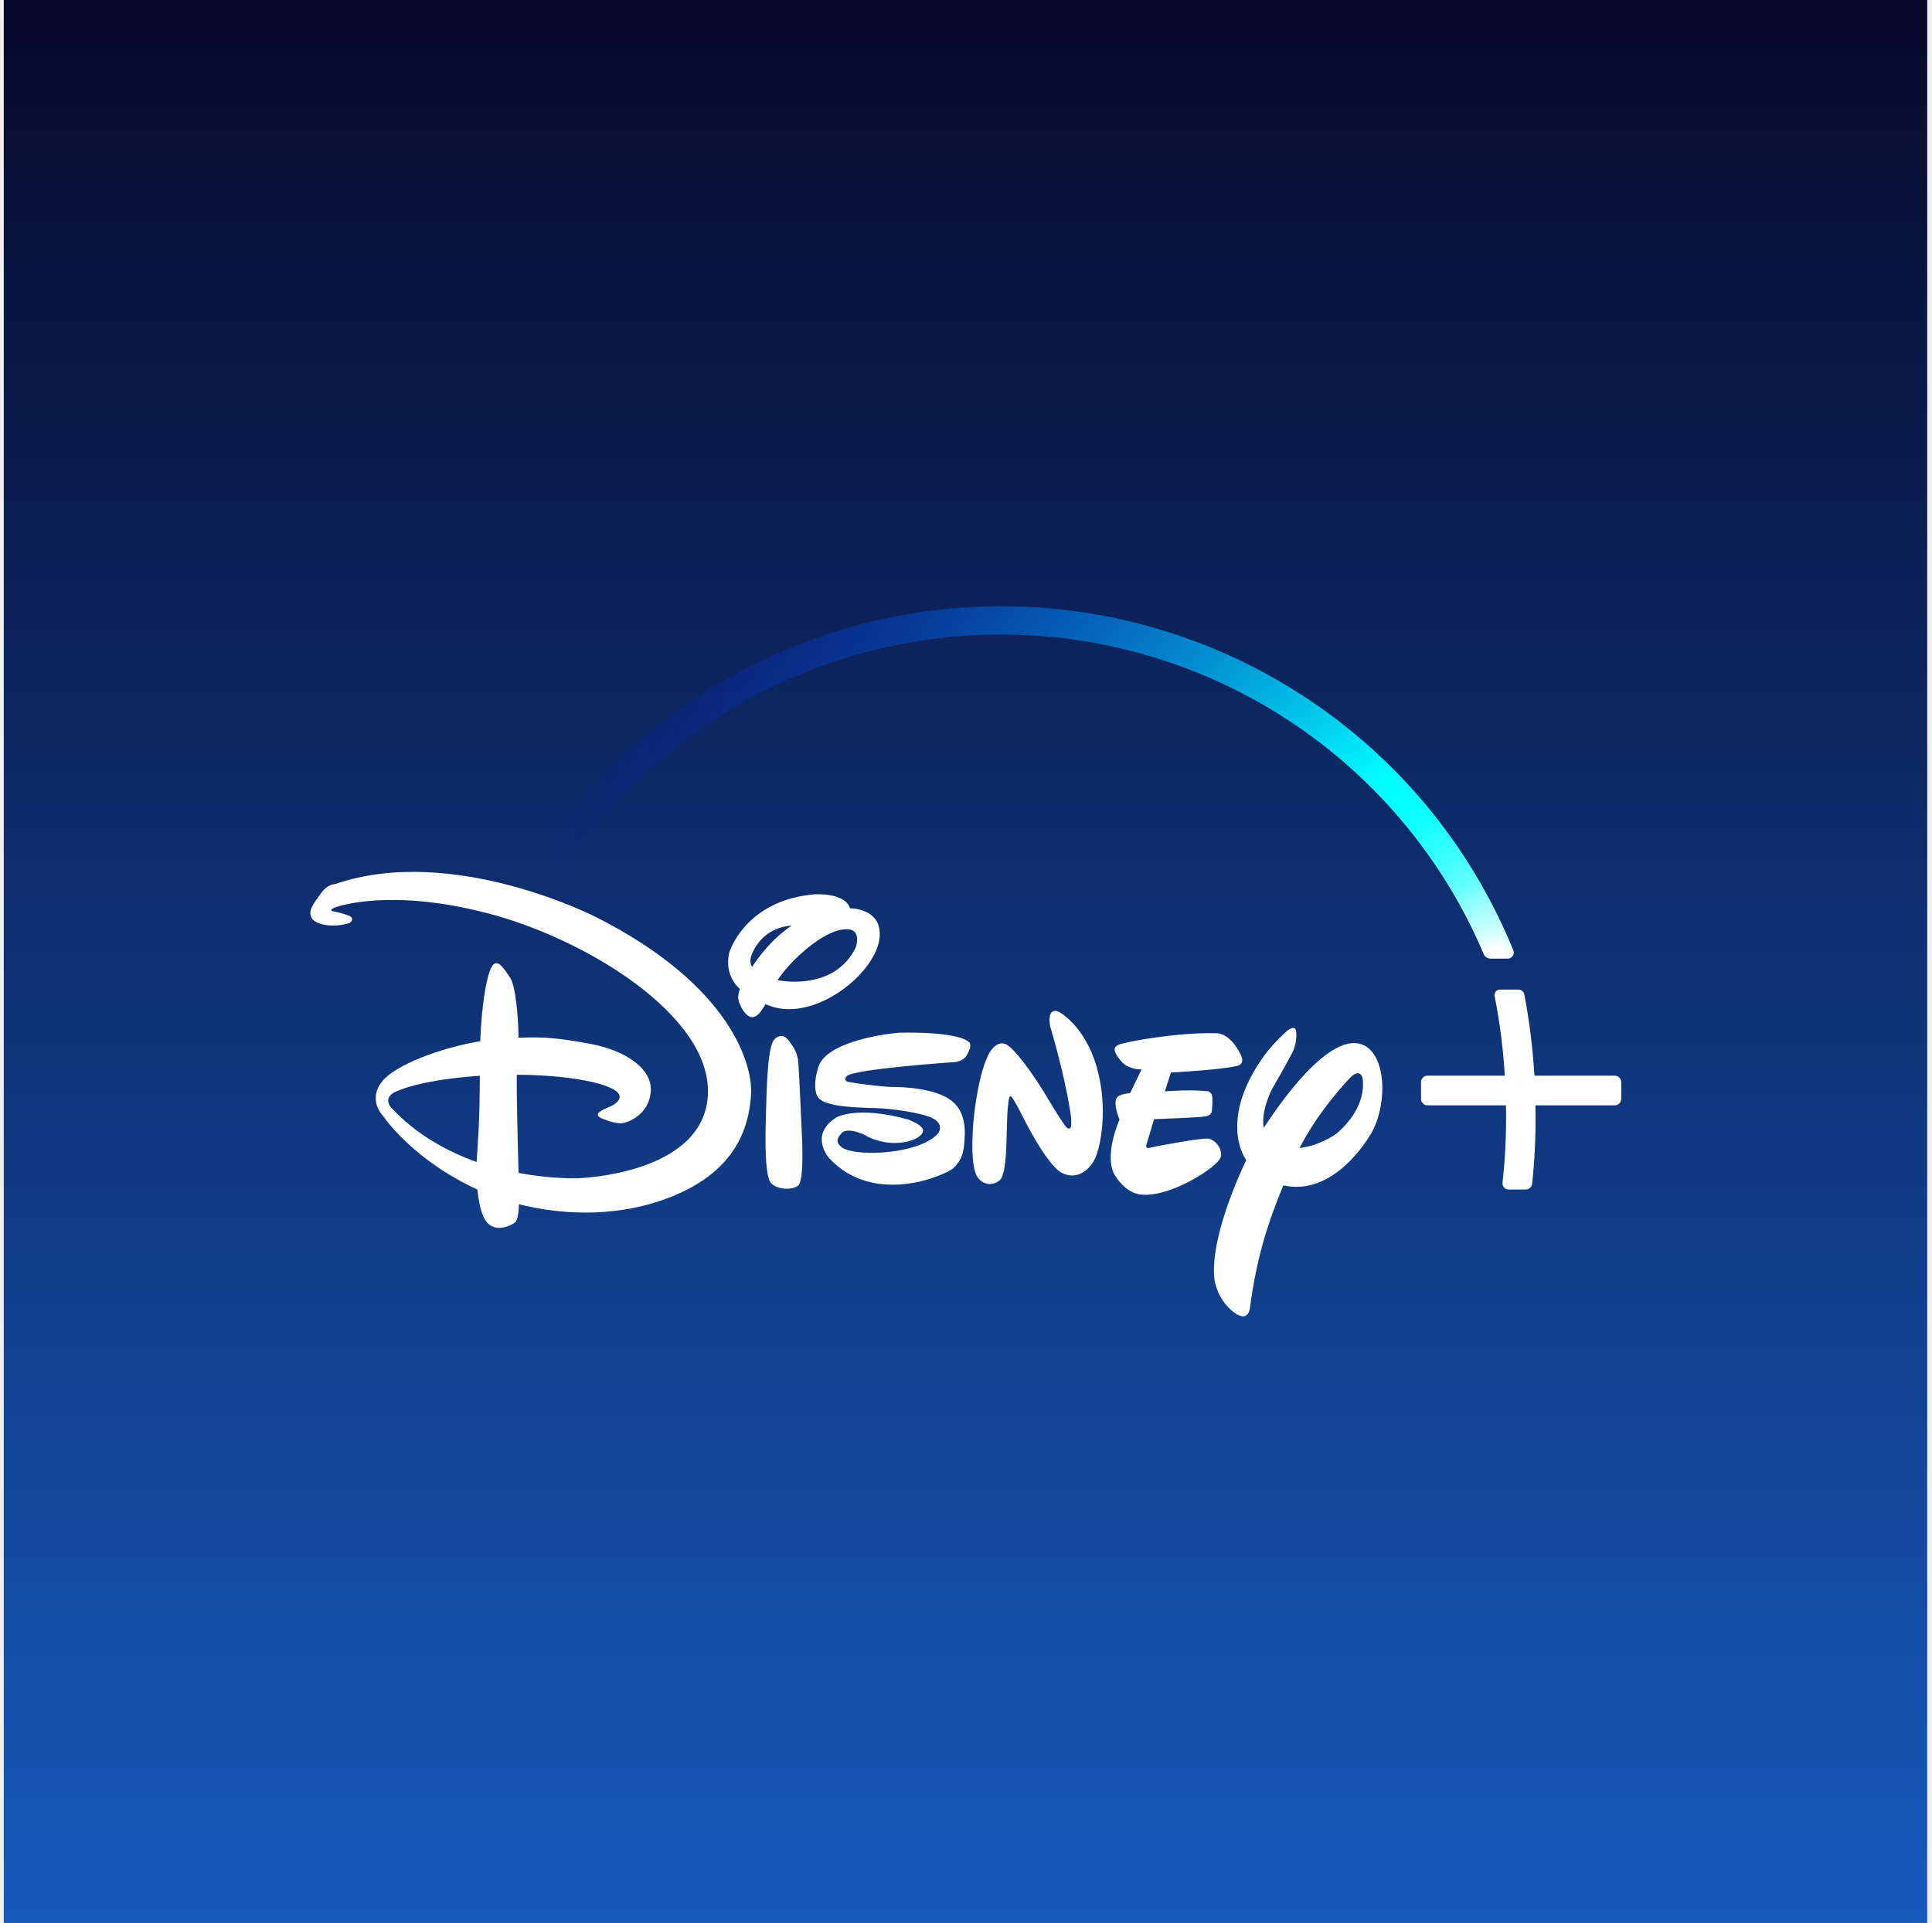
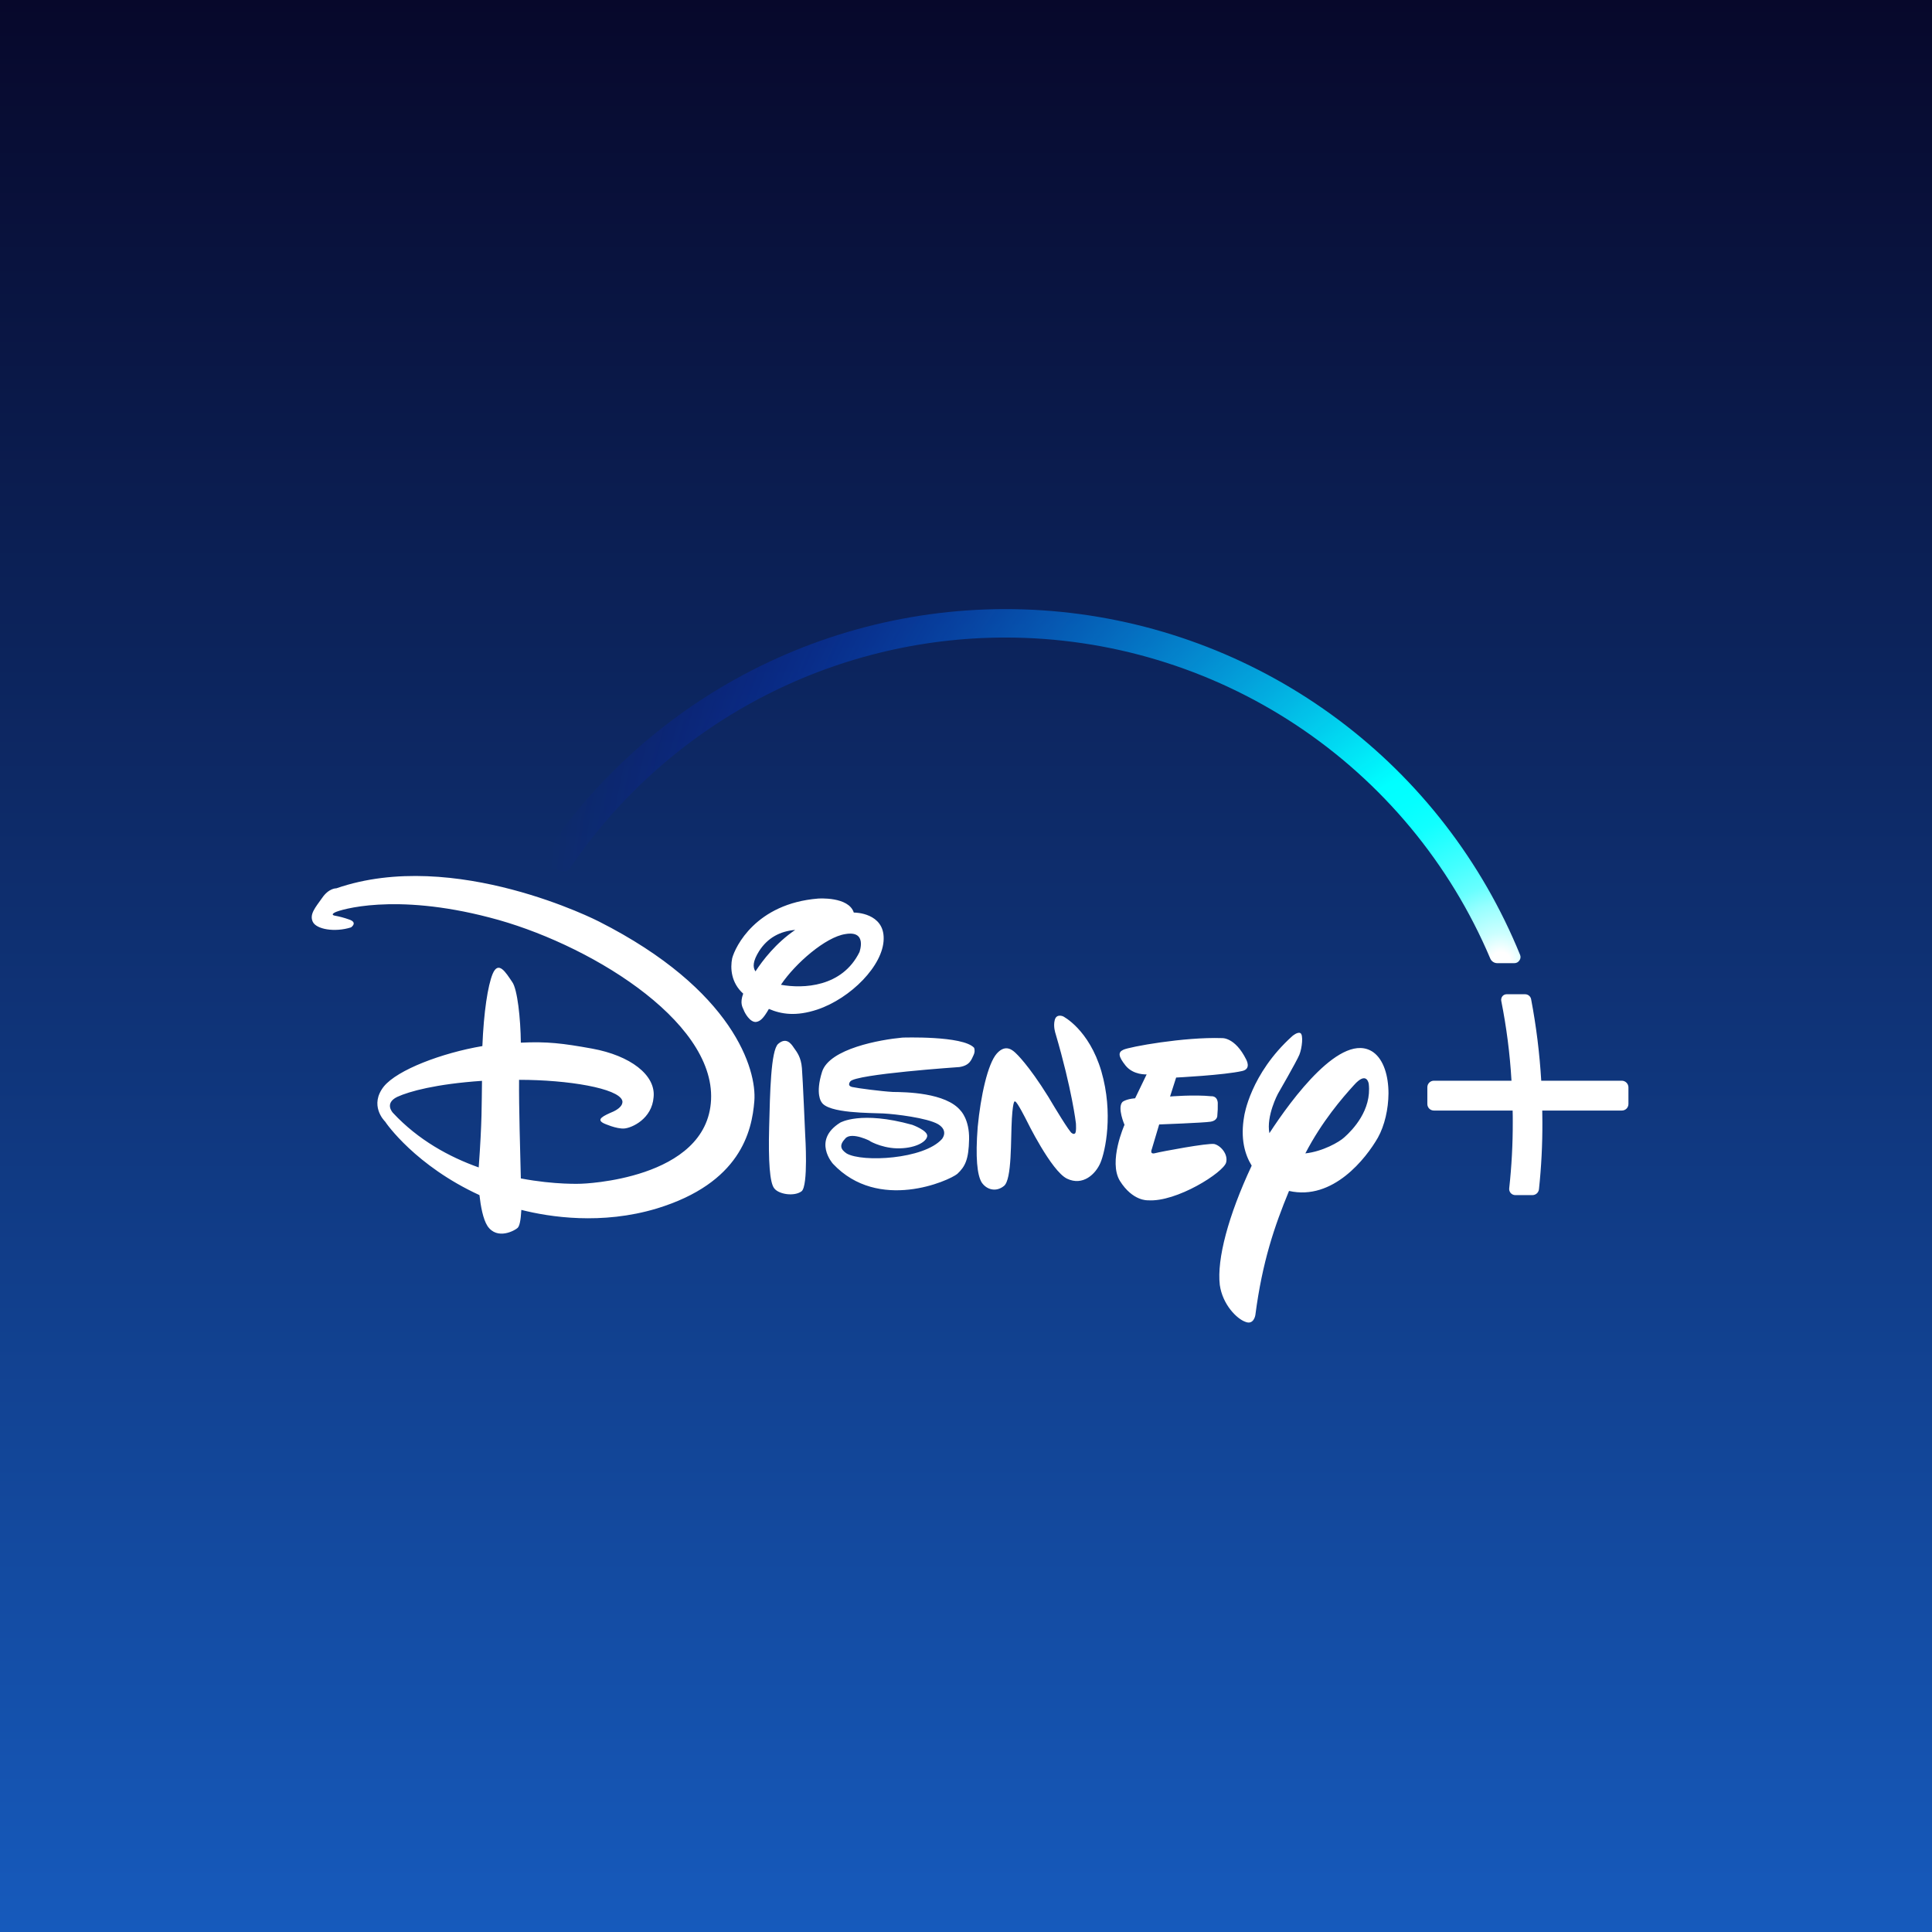
- <svg xmlns="http://www.w3.org/2000/svg" width="226" height="225" viewBox="0 0 226 225" fill="none">
-   <rect x="0.441" width="225" height="225" fill="url(#bg)" />
-   <g clip-path="url(#disney)">
+ <svg xmlns="http://www.w3.org/2000/svg" width="225" height="225" viewBox="0 0 225 225" fill="none">
+   <path d="M225 0H0V225H225V0Z" fill="url(#paint0_linear_0_1)" />
+   <mask id="mask0_0_1" style="mask-type:luminance" maskUnits="userSpaceOnUse" x="35" y="70" width="155" height="85">
+     <path d="M189.941 70.641H35.941V154.359H189.941V70.641Z" fill="white" />
+   </mask>
+   <g mask="url(#mask0_0_1)">
    <path d="M144.68 124.726C142.558 125.212 136.972 125.491 136.972 125.491L136.265 127.699C136.265 127.699 139.05 127.464 141.084 127.67C141.084 127.67 141.747 127.596 141.821 128.421C141.835 128.951 141.815 129.482 141.762 130.011C141.762 130.011 141.718 130.511 141.01 130.629C140.244 130.761 134.997 130.953 134.997 130.953L134.142 133.823C134.142 133.823 133.833 134.486 134.54 134.294C135.204 134.118 140.701 133.087 141.423 133.234C142.189 133.426 143.044 134.442 142.794 135.384C142.499 136.532 137.016 140.036 133.671 139.785C133.671 139.785 131.917 139.903 130.428 137.533C129.043 135.281 130.959 130.997 130.959 130.997C130.959 130.997 130.089 128.995 130.723 128.332C130.723 128.332 131.106 127.994 132.197 127.905L133.538 125.123C133.538 125.123 132.005 125.226 131.092 124.107C130.237 123.033 130.178 122.547 130.826 122.253C131.519 121.914 137.901 120.751 142.293 120.898C142.293 120.898 143.825 120.751 145.137 123.401C145.122 123.401 145.771 124.476 144.68 124.726ZM128.159 135.413C127.599 136.738 126.11 138.151 124.268 137.268C122.425 136.385 119.537 130.452 119.537 130.452C119.537 130.452 118.431 128.244 118.225 128.288C118.225 128.288 117.989 127.861 117.842 130.276C117.694 132.69 117.871 137.386 116.913 138.122C116 138.858 114.894 138.563 114.319 137.695C113.804 136.841 113.583 134.81 113.863 131.247C114.202 127.685 115.027 123.887 116.088 122.694C117.149 121.502 118.004 122.37 118.328 122.68C118.328 122.68 119.743 123.96 122.086 127.729L122.499 128.421C122.499 128.421 124.621 131.983 124.843 131.968C124.843 131.968 125.019 132.13 125.167 132.013C125.388 131.954 125.299 130.806 125.299 130.806C125.299 130.806 124.857 126.934 122.927 120.368C122.927 120.368 122.632 119.544 122.838 118.779C123.044 118.013 123.811 118.366 123.811 118.366C123.811 118.366 126.817 119.868 128.262 124.755C129.691 129.687 128.719 134.088 128.159 135.413ZM113.391 122.856C113.14 123.357 112.993 124.078 111.725 124.269C111.725 124.269 99.596 125.094 99.021 125.948C99.021 125.948 98.594 126.448 99.257 126.595C99.92 126.743 102.661 127.096 103.988 127.169C105.403 127.184 110.178 127.228 111.888 129.363C111.888 129.363 112.905 130.379 112.86 132.675C112.816 135.03 112.403 135.855 111.49 136.709C110.532 137.504 102.308 141.184 97.002 135.531C97.002 135.531 94.555 132.808 97.842 130.747C97.842 130.747 100.215 129.319 106.243 130.997C106.243 130.997 108.07 131.659 107.982 132.322C107.879 133.028 106.479 133.779 104.445 133.735C102.47 133.676 101.026 132.734 101.306 132.881C101.571 132.984 99.183 131.733 98.446 132.587C97.709 133.367 97.886 133.853 98.608 134.339C100.451 135.384 107.569 135.016 109.692 132.66C109.692 132.66 110.532 131.704 109.249 130.923C107.967 130.187 104.297 129.746 102.868 129.672C101.497 129.598 96.398 129.687 95.661 128.332C95.661 128.332 94.924 127.42 95.734 124.829C96.589 122.12 102.529 121.075 105.093 120.839C105.093 120.839 112.153 120.589 113.45 122.032C113.538 122.304 113.516 122.599 113.391 122.856ZM93.347 138.74C92.492 139.373 90.679 139.093 90.163 138.387C89.648 137.754 89.471 135.237 89.574 131.291C89.677 127.302 89.766 122.356 90.62 121.575C91.534 120.781 92.094 121.472 92.448 122.017C92.831 122.547 93.288 123.136 93.391 124.387C93.494 125.638 93.774 132.204 93.774 132.204C93.774 132.204 94.157 138.122 93.347 138.74ZM95.189 117.571C92.698 118.396 90.989 118.116 89.544 117.498C88.911 118.602 88.542 118.94 88.056 119.014C87.348 119.088 86.715 117.954 86.597 117.586C86.479 117.306 86.14 116.835 86.553 115.717C85.138 114.451 85.034 112.743 85.27 111.595C85.624 110.27 88.012 105.235 95.278 104.646C95.278 104.646 98.829 104.381 99.434 106.28H99.537C99.537 106.28 102.986 106.295 102.912 109.357C102.868 112.434 99.08 116.261 95.189 117.571ZM88.41 110.756C87.673 111.933 87.643 112.64 87.982 113.126C88.822 111.845 90.355 109.828 92.61 108.297C90.871 108.444 89.412 109.195 88.41 110.756ZM98.446 108.783C96.162 109.122 92.625 112.184 90.945 114.686C93.524 115.157 98.078 114.98 100.097 110.873C100.082 110.873 101.055 108.327 98.446 108.783ZM160.465 132.498C159.094 134.883 155.248 139.859 150.119 138.696C148.424 142.803 147.009 146.94 146.198 153.152C146.198 153.152 146.021 154.359 145.019 153.932C144.032 153.579 142.381 151.93 142.057 149.648C141.703 146.645 143.044 141.567 145.771 135.752C144.975 134.456 144.43 132.601 144.901 129.966C144.901 129.966 145.594 125.079 150.502 120.663C150.502 120.663 151.091 120.148 151.43 120.309C151.814 120.471 151.637 122.061 151.327 122.827C151.018 123.592 148.822 127.39 148.822 127.39C148.822 127.39 147.451 129.952 147.834 131.968C150.413 128.009 156.279 120.015 159.92 122.532C161.143 123.401 161.703 125.3 161.703 127.346C161.688 129.157 161.261 131.071 160.465 132.498ZM159.404 126.227C159.404 126.227 159.197 124.652 157.665 126.389C156.338 127.847 153.951 130.599 152.02 134.324C154.039 134.103 155.984 132.999 156.574 132.44C157.532 131.586 159.757 129.289 159.404 126.227ZM87.85 128.229C87.57 131.792 86.199 137.783 76.486 140.742C70.075 142.671 64.018 141.743 60.716 140.904C60.643 142.214 60.495 142.774 60.289 142.994C60.009 143.274 57.916 144.481 56.767 142.774C56.251 141.964 55.985 140.492 55.838 139.182C48.41 135.766 44.991 130.85 44.858 130.629C44.696 130.467 43.001 128.7 44.696 126.536C46.288 124.579 51.49 122.621 56.177 121.826C56.339 117.822 56.811 114.804 57.371 113.42C58.049 111.815 58.904 113.258 59.641 114.347C60.26 115.157 60.628 118.646 60.657 121.428C63.723 121.281 65.536 121.502 68.955 122.12C73.406 122.93 76.383 125.197 76.118 127.773C75.926 130.305 73.598 131.35 72.713 131.424C71.785 131.497 70.341 130.835 70.341 130.835C69.353 130.364 70.267 129.952 71.461 129.436C72.758 128.803 72.463 128.156 72.463 128.156C71.976 126.743 66.199 125.756 60.451 125.756C60.422 128.921 60.584 134.177 60.657 137.239C64.681 138.004 67.688 137.857 67.688 137.857C67.688 137.857 82.367 137.445 82.809 128.082C83.251 118.72 68.174 109.71 57.017 106.855C45.875 103.94 39.567 105.971 39.022 106.251C38.432 106.545 38.977 106.634 38.977 106.634C39.539 106.736 40.091 106.884 40.628 107.075C41.733 107.429 40.879 108.003 40.879 108.003C38.977 108.606 36.84 108.224 36.428 107.355C36.015 106.486 36.708 105.706 37.504 104.587C38.3 103.41 39.169 103.454 39.169 103.454C52.949 98.684 69.736 107.311 69.736 107.311C85.462 115.275 88.144 124.608 87.85 128.229ZM46.258 127.744C44.696 128.509 45.772 129.613 45.772 129.613C48.705 132.763 52.316 134.736 55.75 135.958C56.148 130.526 56.089 128.612 56.133 125.874C50.768 126.242 47.673 127.096 46.258 127.744ZM189.647 126.625V128.568C189.647 128.669 189.628 128.769 189.59 128.862C189.552 128.955 189.495 129.04 189.424 129.111C189.353 129.182 189.268 129.239 189.174 129.277C189.081 129.315 188.981 129.334 188.88 129.333H179.61C179.61 129.819 179.625 130.246 179.625 130.644C179.638 133.264 179.505 135.884 179.227 138.49C179.209 138.677 179.122 138.852 178.984 138.98C178.845 139.107 178.664 139.179 178.475 139.182H176.471C176.371 139.182 176.272 139.161 176.18 139.12C176.089 139.08 176.007 139.02 175.94 138.946C175.872 138.871 175.821 138.783 175.79 138.686C175.76 138.589 175.75 138.487 175.763 138.387C176.045 135.815 176.183 133.23 176.176 130.644C176.176 130.231 176.176 129.805 176.161 129.333H166.994C166.893 129.334 166.793 129.315 166.7 129.277C166.606 129.239 166.522 129.182 166.45 129.111C166.379 129.04 166.323 128.955 166.284 128.862C166.246 128.769 166.227 128.669 166.228 128.568V126.625C166.227 126.524 166.246 126.424 166.284 126.331C166.323 126.238 166.379 126.153 166.45 126.082C166.522 126.011 166.606 125.954 166.7 125.916C166.793 125.878 166.893 125.859 166.994 125.859H176.028C175.846 122.734 175.447 119.626 174.835 116.556C174.819 116.463 174.822 116.368 174.845 116.277C174.868 116.185 174.91 116.1 174.967 116.026C175.025 115.952 175.099 115.893 175.184 115.852C175.268 115.812 175.36 115.79 175.454 115.79H177.62C177.784 115.791 177.943 115.849 178.069 115.953C178.196 116.058 178.282 116.203 178.313 116.364C178.909 119.501 179.303 122.672 179.492 125.859H188.88C189.082 125.863 189.275 125.944 189.418 126.087C189.561 126.23 189.643 126.423 189.647 126.625Z" fill="white" />
-     <path d="M177.032 111.212C172.603 100.332 165.289 90.864 155.877 83.825C146.464 76.787 135.309 72.443 123.61 71.263C111.911 70.082 100.112 72.108 89.48 77.124C78.848 82.139 69.785 89.955 63.267 99.73C63.202 99.826 63.161 99.936 63.145 100.05C63.13 100.165 63.141 100.282 63.179 100.392C63.213 100.503 63.274 100.603 63.356 100.685C63.439 100.767 63.539 100.828 63.65 100.863L65.33 101.437C65.426 101.465 65.525 101.48 65.625 101.481C65.779 101.479 65.93 101.441 66.065 101.369C66.201 101.297 66.318 101.195 66.406 101.069C72.021 92.805 79.575 86.04 88.41 81.365C97.246 76.689 107.093 74.246 117.091 74.248C129.138 74.25 140.916 77.795 150.958 84.442C160.999 91.09 168.858 100.543 173.553 111.624C173.62 111.784 173.732 111.921 173.877 112.018C174.021 112.115 174.19 112.168 174.364 112.169H176.368C176.483 112.17 176.595 112.142 176.696 112.088C176.796 112.034 176.881 111.955 176.943 111.86C177.014 111.769 177.06 111.662 177.076 111.548C177.091 111.434 177.076 111.318 177.032 111.212ZM173.951 111.904C173.992 111.934 174.037 111.959 174.084 111.977C174.04 111.948 173.996 111.933 173.951 111.904Z" fill="url(#rainbow)" />
+     <path d="M177.032 111.212C172.603 100.332 165.289 90.864 155.877 83.825C146.464 76.787 135.309 72.443 123.61 71.263C111.911 70.082 100.112 72.108 89.48 77.124C78.848 82.139 69.785 89.955 63.267 99.73C63.202 99.826 63.161 99.936 63.145 100.05C63.13 100.165 63.141 100.282 63.179 100.392C63.213 100.503 63.274 100.603 63.356 100.685C63.439 100.767 63.539 100.828 63.65 100.863L65.33 101.437C65.426 101.465 65.525 101.48 65.625 101.481C65.779 101.479 65.93 101.441 66.065 101.369C66.201 101.297 66.318 101.195 66.406 101.069C72.021 92.805 79.575 86.04 88.41 81.365C97.246 76.689 107.093 74.246 117.091 74.248C129.138 74.25 140.916 77.795 150.958 84.442C160.999 91.09 168.858 100.543 173.553 111.624C173.62 111.784 173.732 111.921 173.877 112.018C174.021 112.115 174.19 112.168 174.364 112.169H176.368C176.483 112.17 176.595 112.142 176.696 112.088C176.796 112.034 176.881 111.955 176.943 111.86C177.014 111.769 177.06 111.662 177.076 111.548C177.091 111.434 177.076 111.318 177.032 111.212ZM173.951 111.904C173.992 111.934 174.037 111.959 174.084 111.977C174.04 111.948 173.996 111.933 173.951 111.904Z" fill="url(#paint1_radial_0_1)" />
  </g>
  <defs>
-     <linearGradient id="bg" x1="112.941" y1="0" x2="112.941" y2="225" gradientUnits="userSpaceOnUse">
+     <linearGradient id="paint0_linear_0_1" x1="112.5" y1="0" x2="112.5" y2="225" gradientUnits="userSpaceOnUse">
      <stop stop-color="#07082B" />
      <stop offset="1" stop-color="#165ABC" />
    </linearGradient>
-     <radialGradient id="rainbow" cx="0" cy="0" r="1" gradientUnits="userSpaceOnUse" gradientTransform="translate(175.148 112.095) scale(112.028 111.897)">
+     <radialGradient id="paint1_radial_0_1" cx="0" cy="0" r="1" gradientUnits="userSpaceOnUse" gradientTransform="translate(175.148 112.095) scale(112.028 111.897)">
      <stop offset="0.01" stop-color="white" />
      <stop offset="0.03" stop-color="#CBFFFF" />
      <stop offset="0.06" stop-color="#96FFFF" />
      <stop offset="0.08" stop-color="#68FFFF" />
      <stop offset="0.11" stop-color="#43FFFF" />
      <stop offset="0.14" stop-color="#25FFFF" />
      <stop offset="0.16" stop-color="#11FFFF" />
      <stop offset="0.19" stop-color="#04FFFF" />
      <stop offset="0.22" stop-color="#00FFFF" />
      <stop offset="1" stop-color="#0000FF" stop-opacity="0" />
    </radialGradient>
-     <clipPath id="disney">
-       <rect width="154" height="83.718" fill="white" transform="translate(35.9414 70.6409)" />
-     </clipPath>
  </defs>
</svg>
